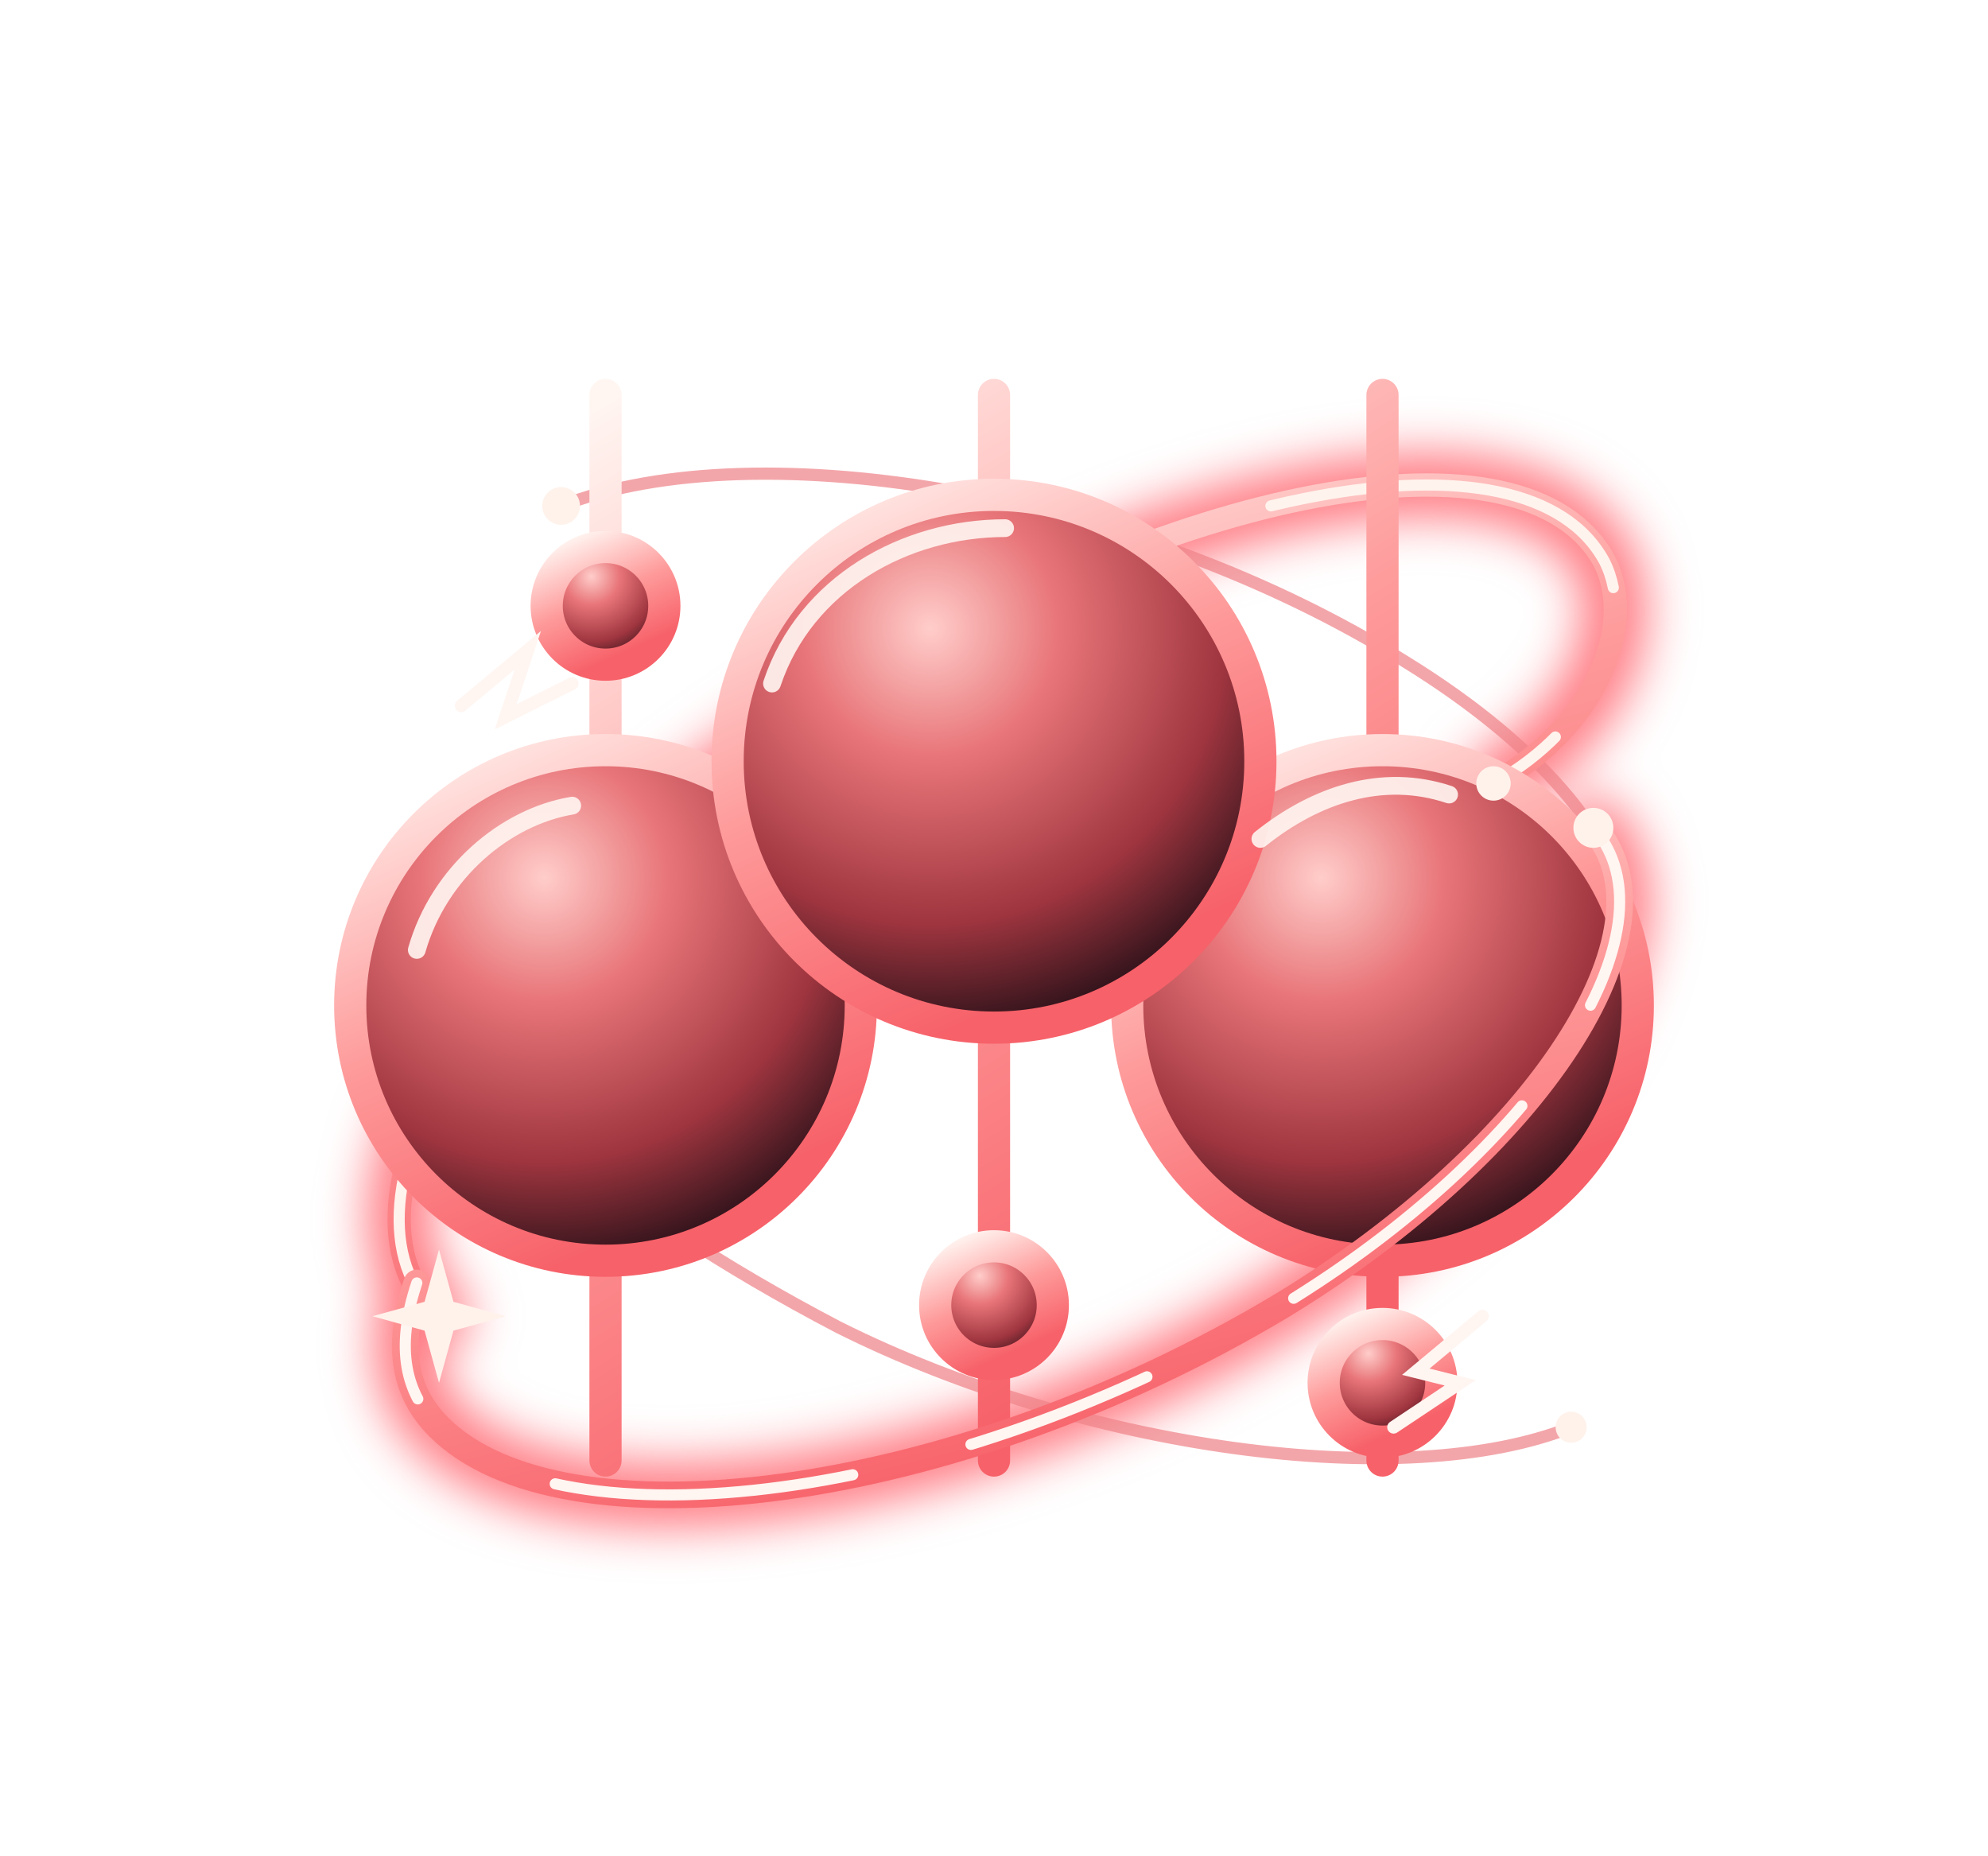
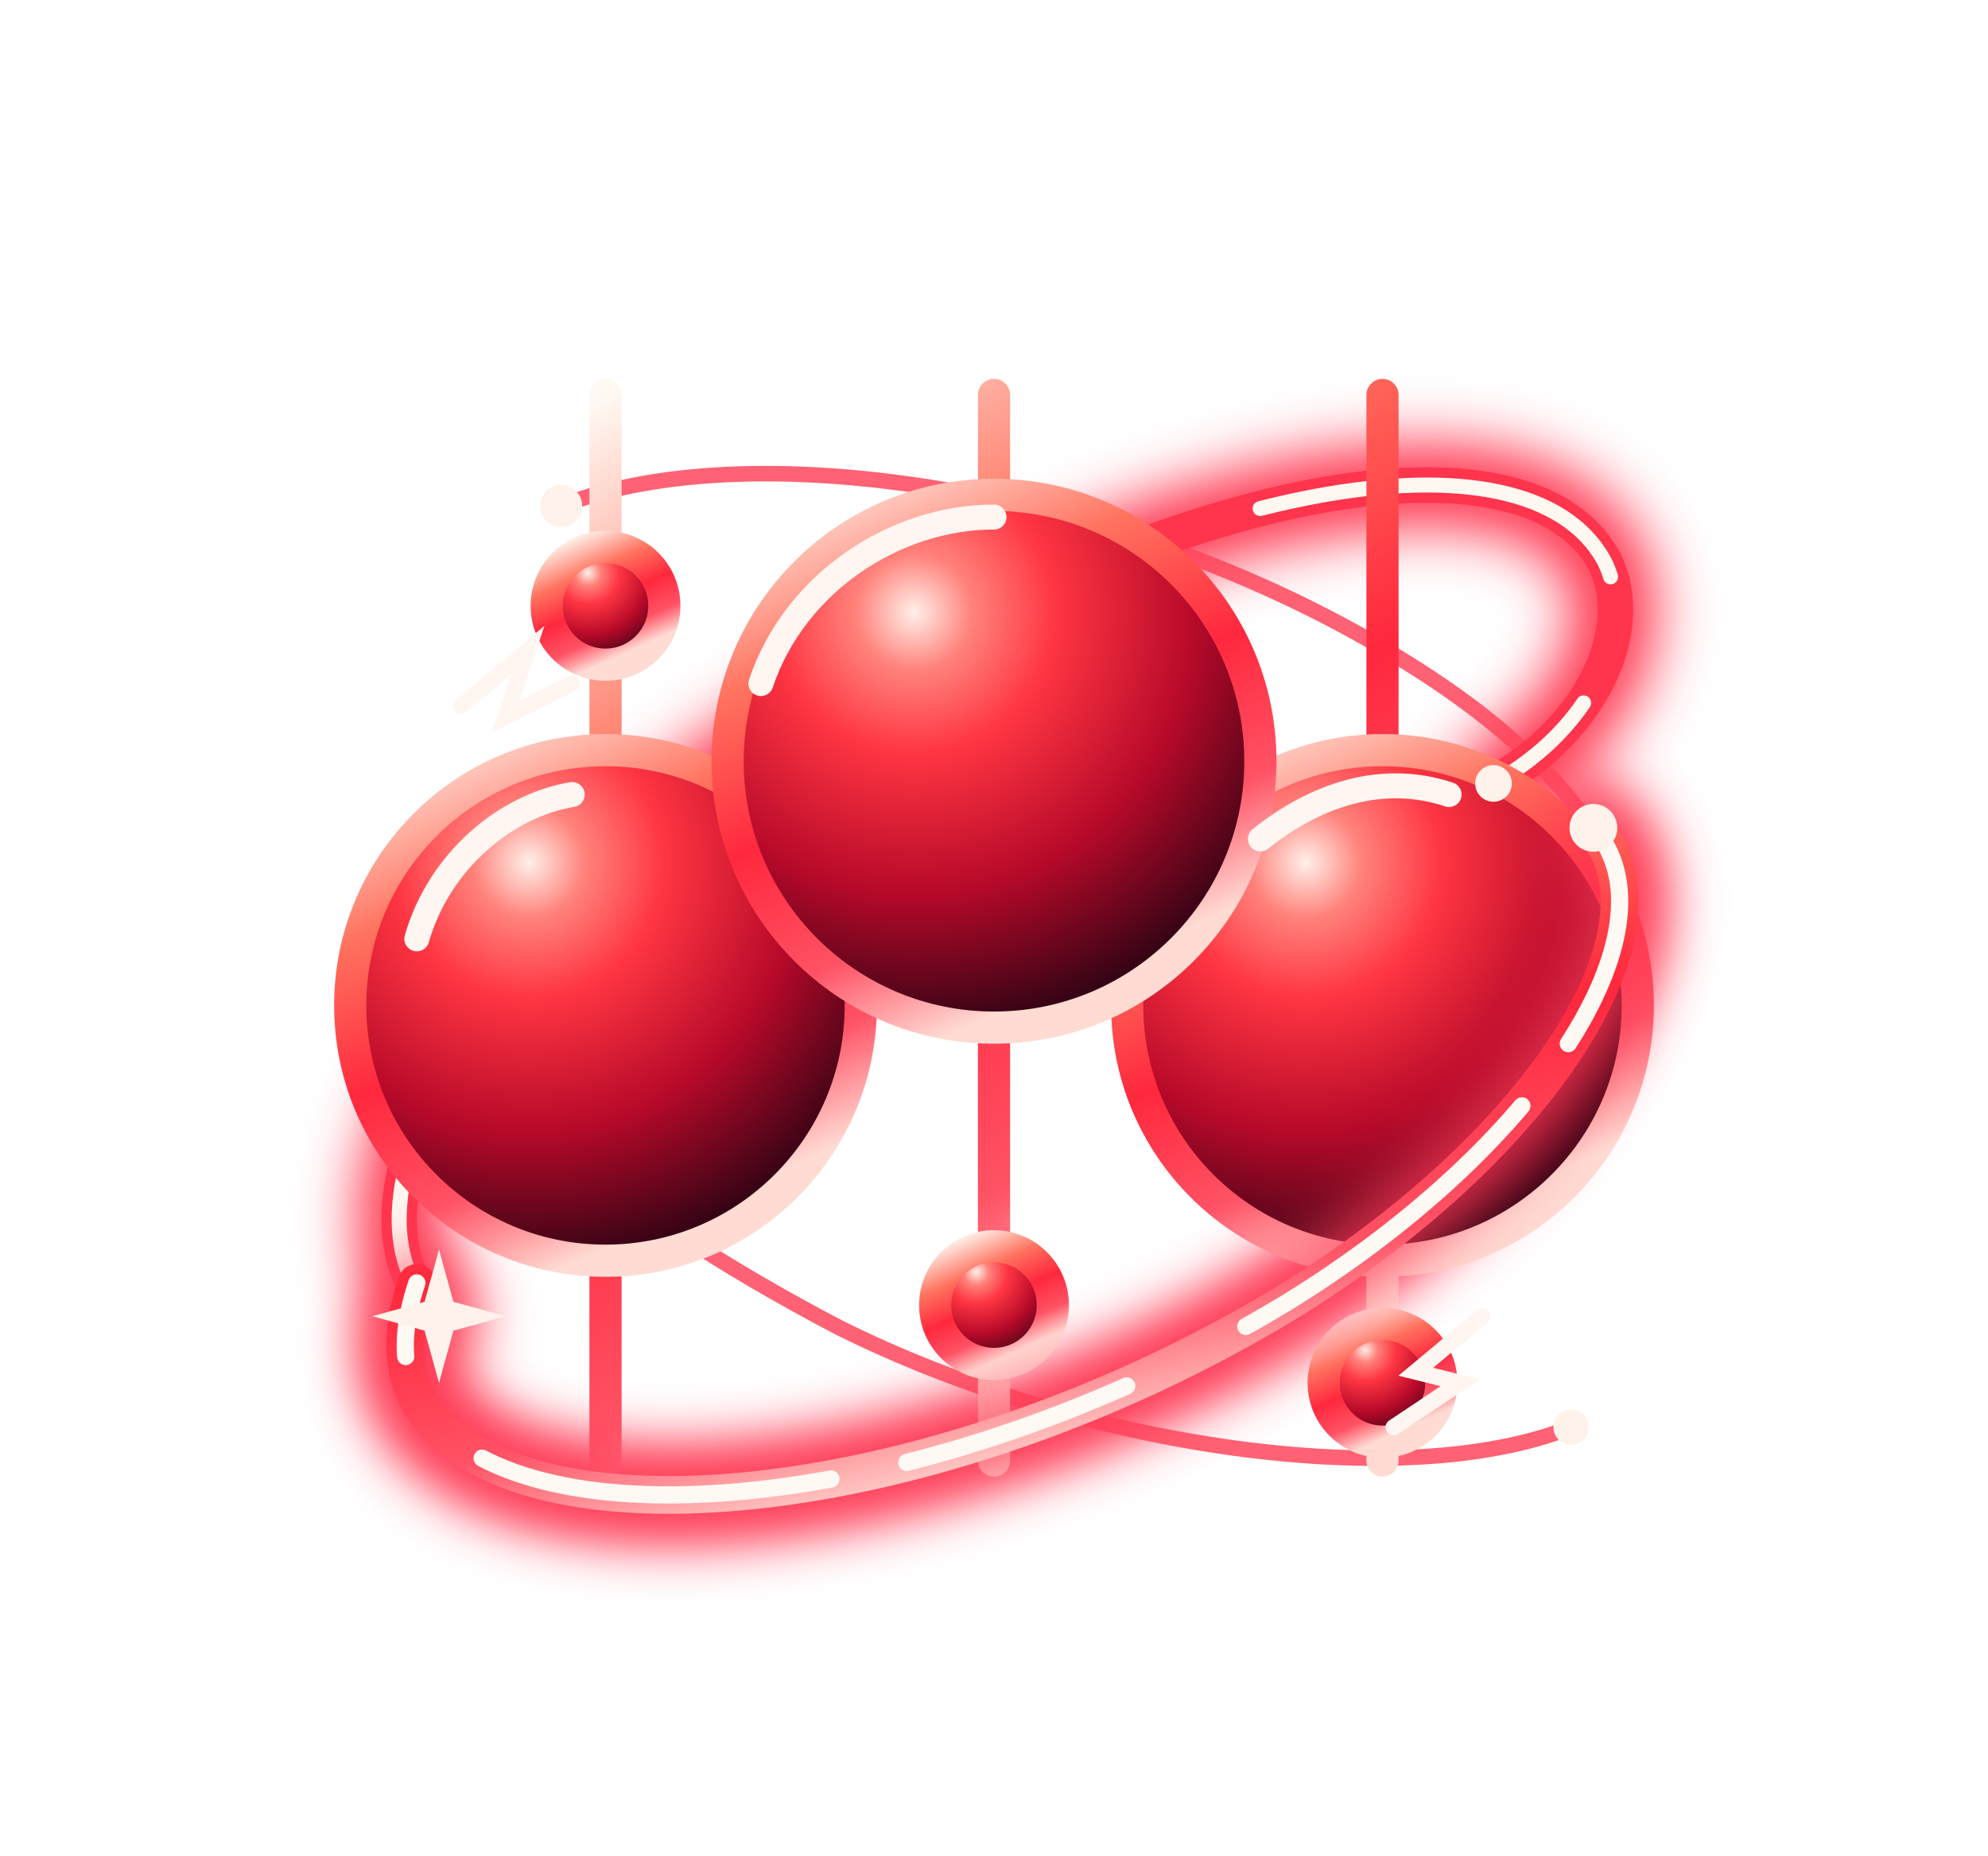
<svg xmlns="http://www.w3.org/2000/svg" viewBox="0 0 120 112">
  <defs>
-     <radialGradient id="ruby" cx=".38" cy=".25" r=".75">
-       <stop stop-color="#ffcdca" />
-       <stop offset=".32" stop-color="#e87579" />
-       <stop offset=".74" stop-color="#9f353f" />
-       <stop offset="1" stop-color="#35141c" />
+     <radialGradient id="ruby" cx=".35" cy=".22" r=".78">
+       <stop stop-color="#fff0e9" />
+       <stop offset=".14" stop-color="#ff827b" />
+       <stop offset=".34" stop-color="#ff3542" />
+       <stop offset=".68" stop-color="#b60929" />
+       <stop offset="1" stop-color="#370415" />
    </radialGradient>
    <linearGradient id="edge" x2=".45" y2="1">
-       <stop stop-color="#fff6f2" />
-       <stop offset=".52" stop-color="#fe9b9b" />
-       <stop offset="1" stop-color="#f76169" />
+       <stop stop-color="#fff9f3" />
+       <stop offset=".31" stop-color="#ff735f" />
+       <stop offset=".57" stop-color="#ff283d" />
+       <stop offset=".81" stop-color="#ff5265" />
+       <stop offset="1" stop-color="#ffdbd3" />
    </linearGradient>
    <filter id="plasma" x="-30%" y="-40%" width="160%" height="180%" color-interpolation-filters="sRGB">
-       <feGaussianBlur stdDeviation="2.25" />
+       <feGaussianBlur stdDeviation="2.8" />
    </filter>
    <path id="outer-wave" d="M10 91C-1 81 14 55 45 36c31-20 63-26 70-13 3 6-1 15-10 20" />
    <path id="inner-wave" d="M114 47c8 9-5 29-28 43-30 18-65 22-76 11-3-3-4-7-2-13" />
    <path id="echo" d="M21 18c18-7 52-1 76 14 13 8 20 17 20 24M6 56c5 13 19 25 40 36 22 11 51 15 66 9" />
  </defs>
  <g transform="translate(19.8 18.48) scale(.67)">
    <g fill="none" stroke-linecap="round">
-       <g stroke="#ff7079" stroke-width="5.4" filter="url(#plasma)">
+       <g stroke="#ff1734" stroke-width="7" opacity=".95" filter="url(#plasma)">
        <use href="#outer-wave" />
        <use href="#inner-wave" />
      </g>
-       <use href="#echo" stroke="#ef8389" stroke-width="1.1" opacity=".72" />
-       <use href="#outer-wave" stroke="url(#edge)" stroke-width="2.1" />
-       <use href="#outer-wave" stroke="#fff3ed" stroke-width="1" stroke-dasharray="19 14 35 15" />
+       <use href="#echo" stroke="#ff455a" stroke-width="1.4" opacity=".84" />
+       <use href="#outer-wave" stroke="#ff344d" stroke-width="3.2" />
+       <use href="#outer-wave" stroke="#fff8f0" stroke-width="1.35" stroke-dasharray="24 10 35 12" />
    </g>
    <g stroke="url(#edge)" stroke-width="2.9" stroke-linecap="round">
      <path d="M25 8v96M60 8v96M95 8v96" fill="none" />
      <circle cx="25" cy="63" r="23" fill="url(#ruby)" />
      <circle cx="95" cy="63" r="23" fill="url(#ruby)" />
      <circle cx="60" cy="41" r="24" fill="url(#ruby)" />
      <g fill="url(#ruby)">
        <circle cx="25" cy="27" r="5.3" />
        <circle cx="60" cy="90" r="5.3" />
        <circle cx="95" cy="97" r="5.3" />
      </g>
    </g>
    <g fill="none" stroke="#fff5f1" stroke-linecap="round">
-       <path d="M40 34c3-9 12-14 21-14M8 58c2-7 8-12 14-13M84 48c5-4 11-6 17-4" stroke-width="1.6" opacity=".9" />
-       <use href="#inner-wave" stroke="url(#edge)" stroke-width="2.4" />
-       <use href="#inner-wave" stroke-width="1" stroke-dasharray="17 11 27 15" />
-       <path d="M12 36l6-5-2 6 6-3M104 91l-6 5 4 1-6 4" stroke-width="1.15" />
+       <path d="M39 34c3-9 12-15 21-15M8 57c2-7 8-12 14-13M84 48c5-4 11-6 17-4" stroke-width="2.25" />
+       <use href="#inner-wave" stroke="#ff3c58" stroke-width="5.2" filter="url(#plasma)" />
+       <use href="#inner-wave" stroke="url(#edge)" stroke-width="3.4" />
+       <use href="#inner-wave" stroke="#fff9f4" stroke-width="1.55" stroke-dasharray="21 7 32 12" />
+       <path d="M12 36l6-5-2 6 6-3M104 91l-6 5 4 1-6 4" stroke-width="1.45" />
    </g>
    <g fill="#fff2eb">
-       <circle cx="21" cy="18" r="1.7" />
-       <circle cx="105" cy="43" r="1.55" />
-       <circle cx="114" cy="47" r="1.8" />
-       <circle cx="112" cy="101" r="1.4" />
+       <circle cx="21" cy="18" r="1.9" />
+       <circle cx="105" cy="43" r="1.65" />
+       <circle cx="114" cy="47" r="2.15" />
+       <circle cx="112" cy="101" r="1.6" />
      <path d="M10 85l1.3 4.7 4.7 1.3-4.7 1.3L10 97l-1.3-4.7L4 91l4.7-1.3Z" />
    </g>
  </g>
</svg>
